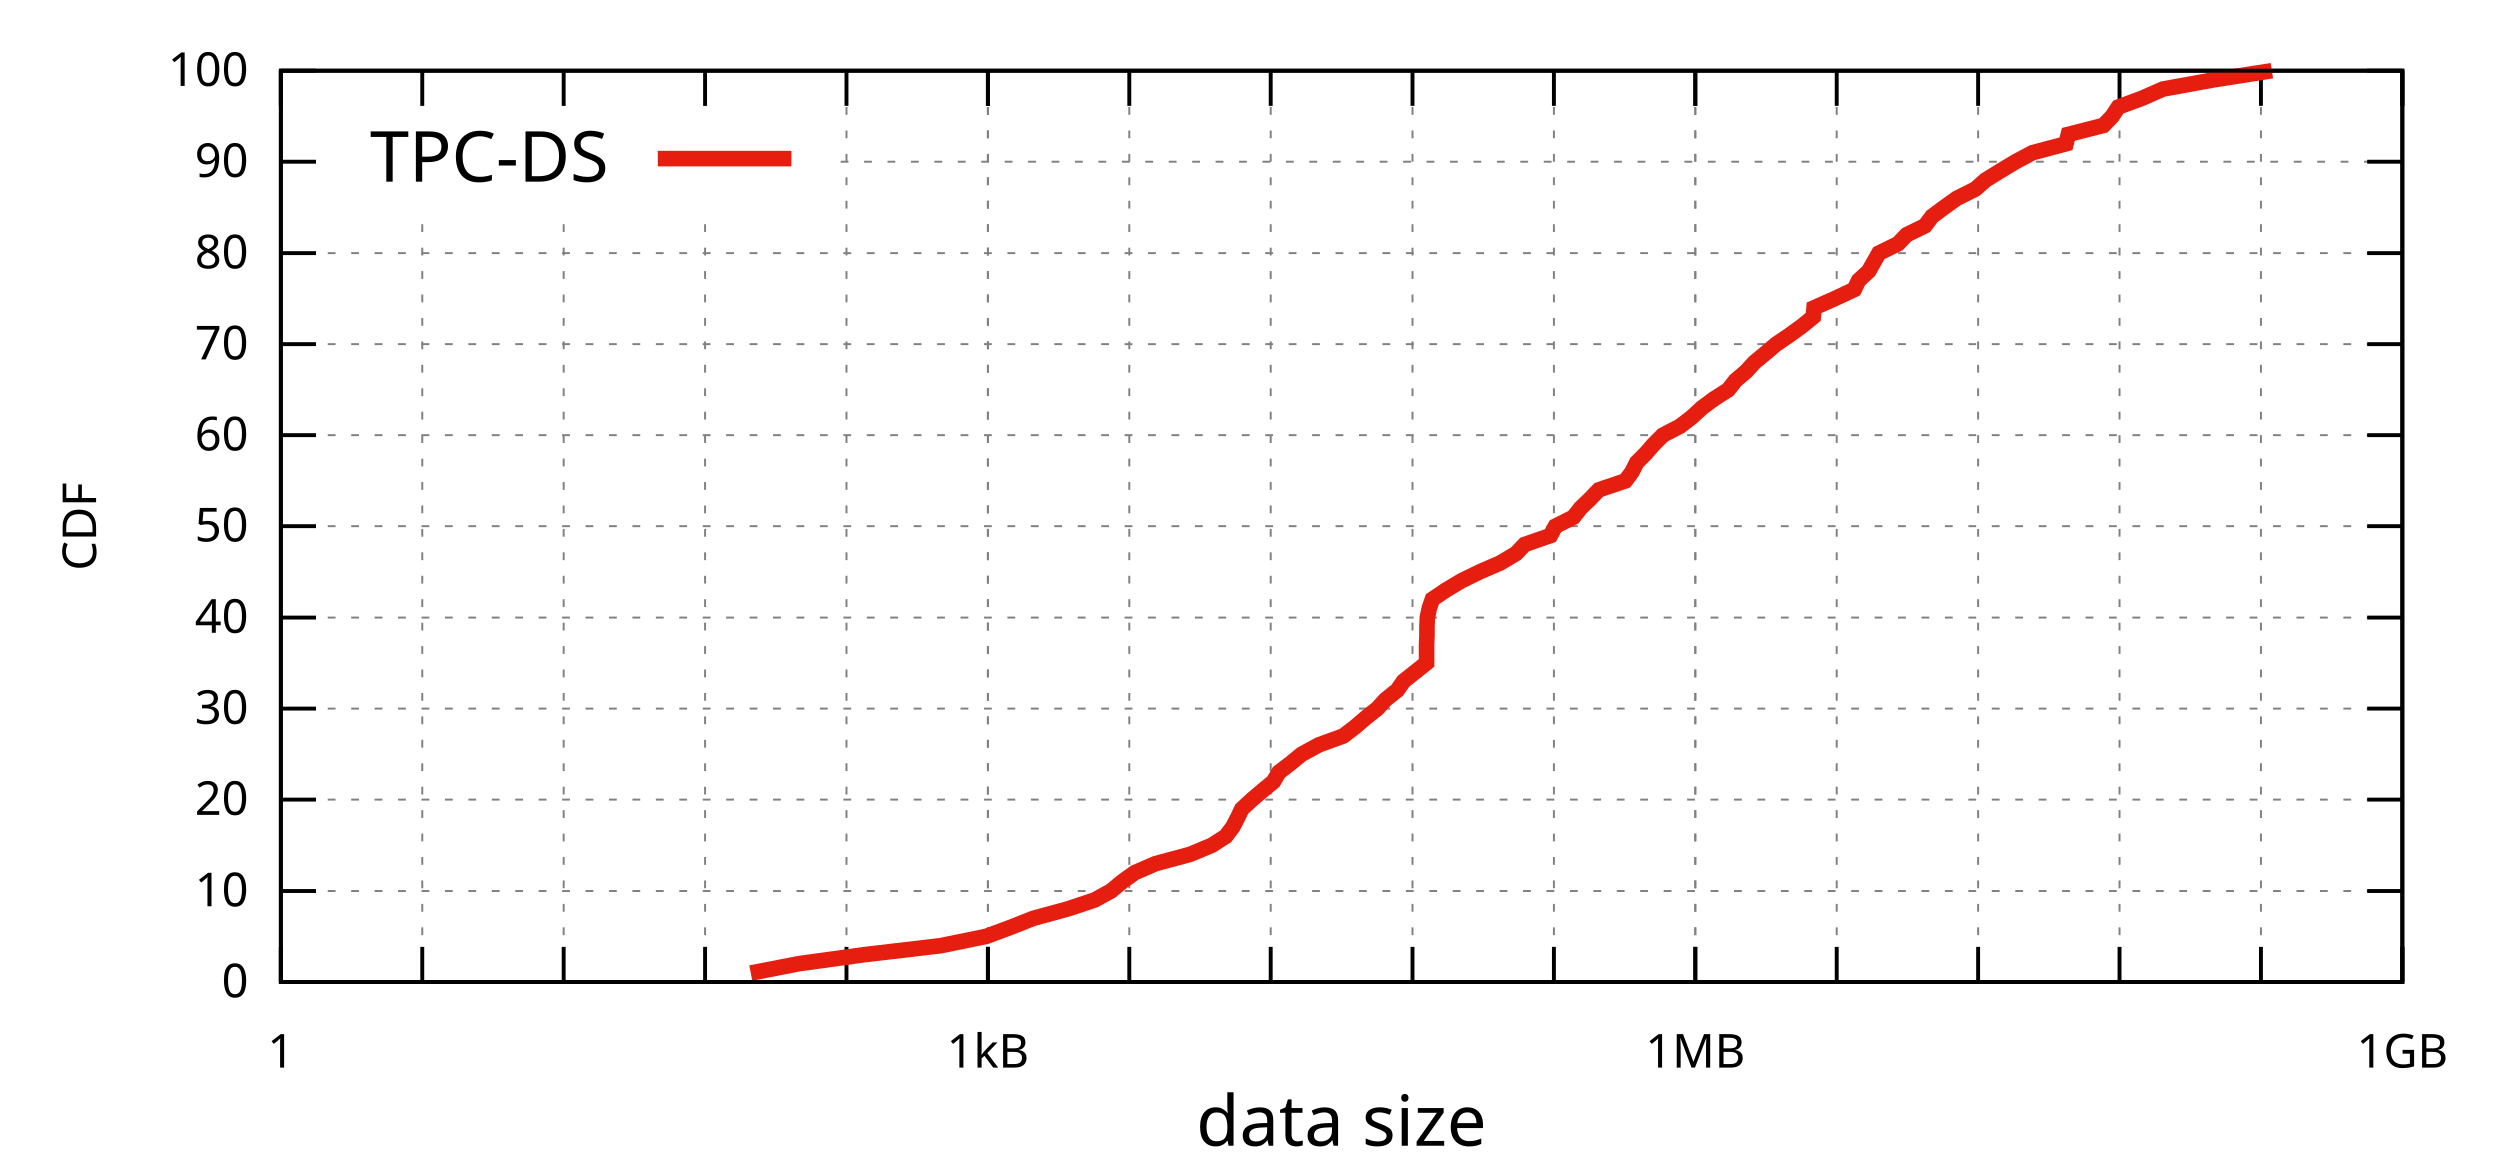
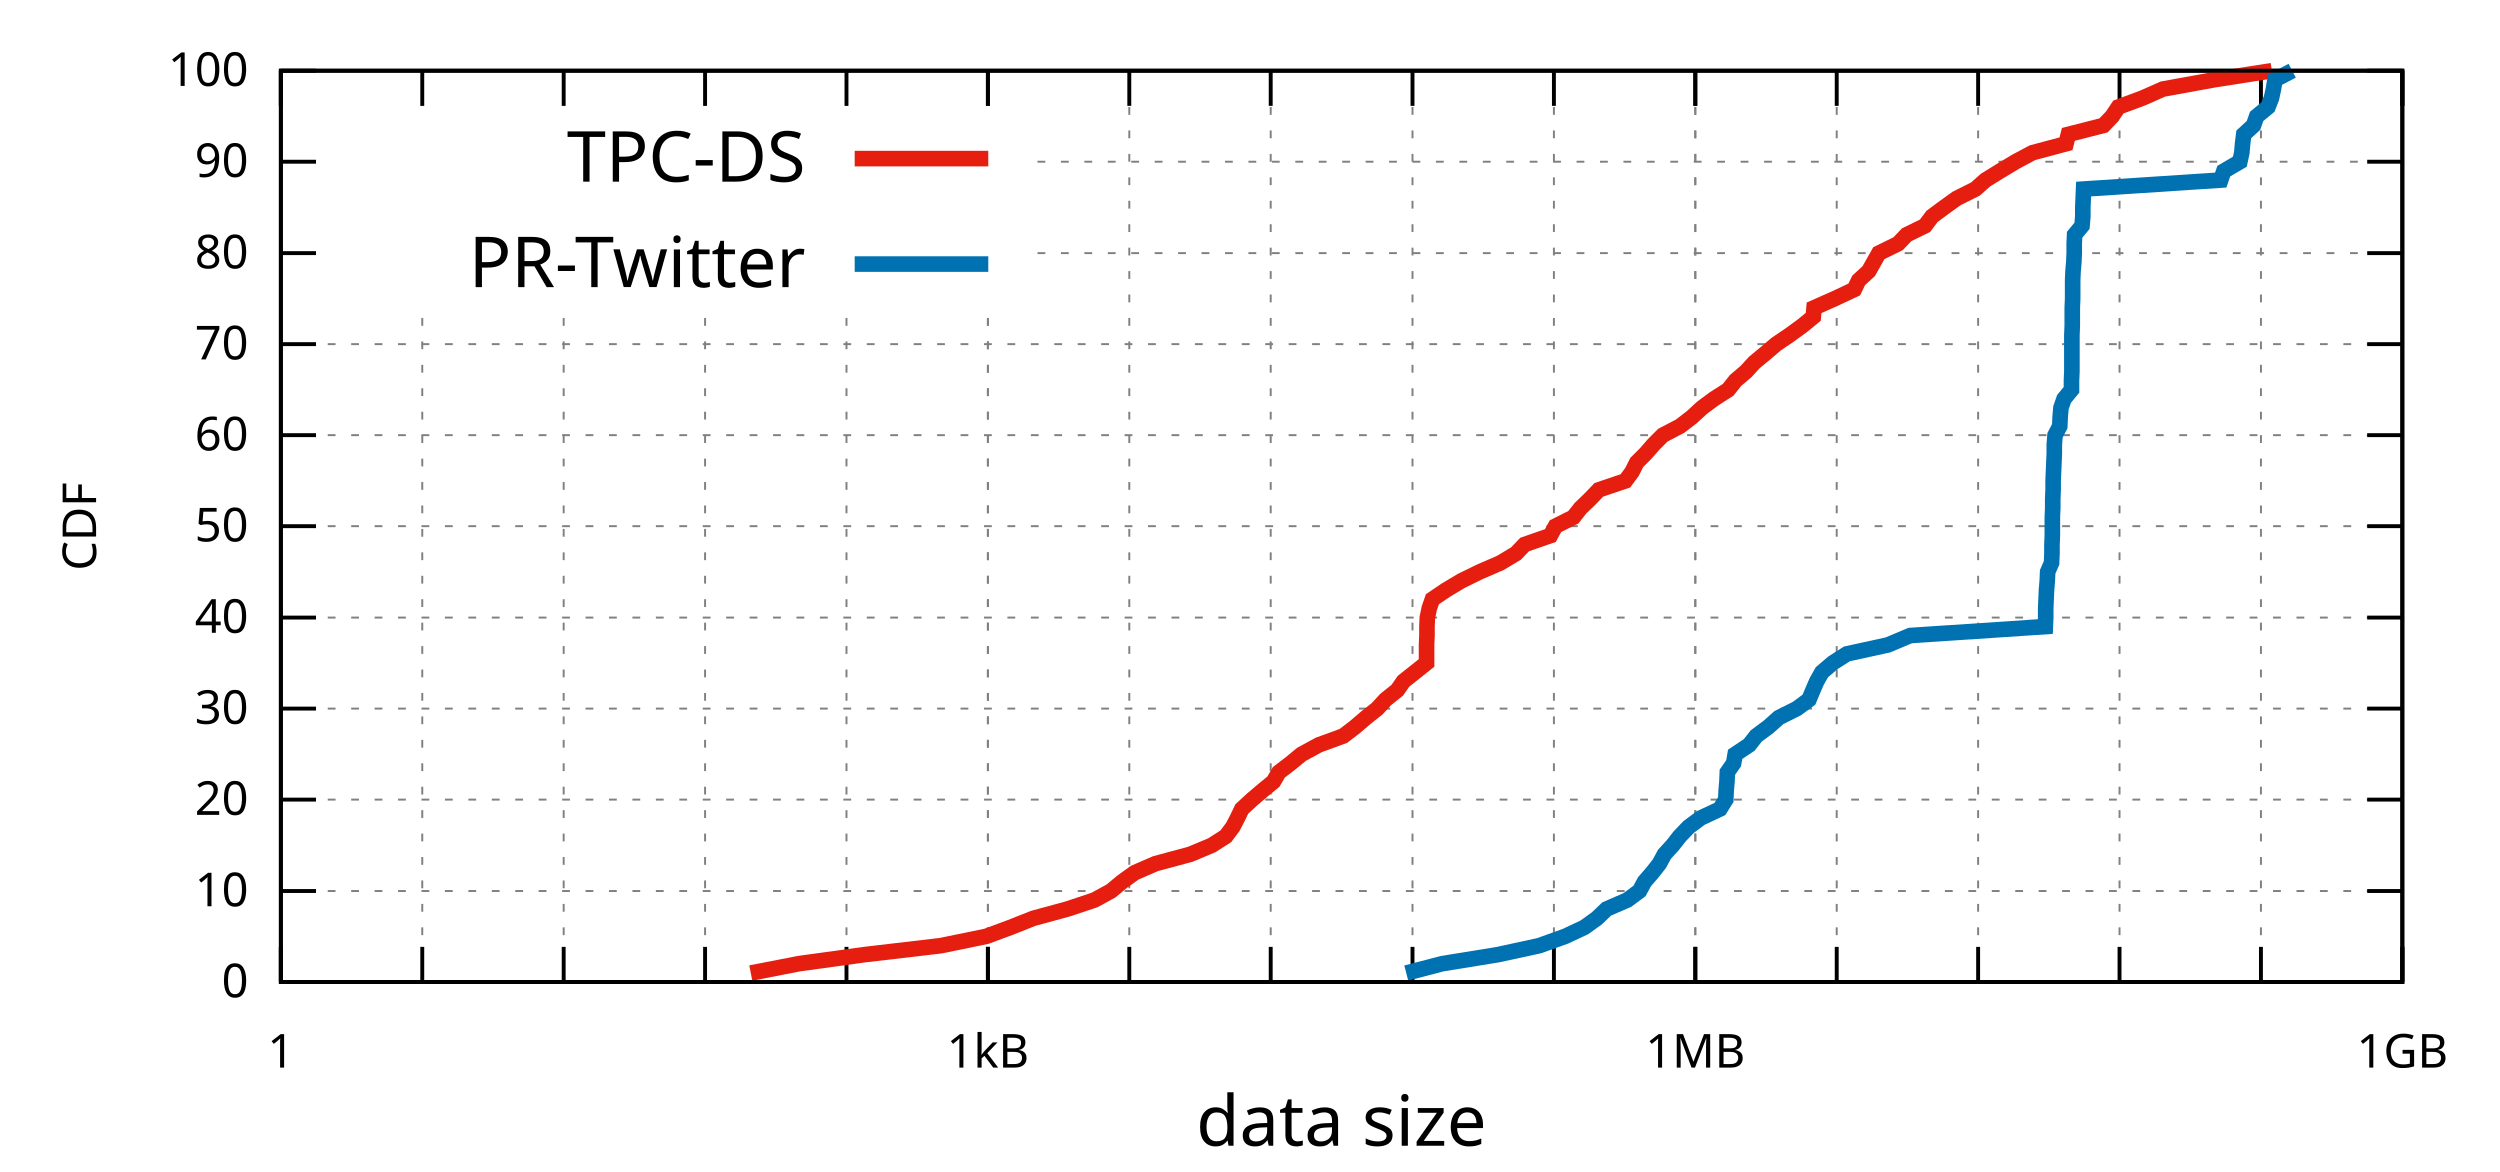
<svg xmlns="http://www.w3.org/2000/svg" xmlns:xlink="http://www.w3.org/1999/xlink" width="640" height="300" viewBox="0 0 640 300">
  <g id="gnuplot_canvas">
    <rect x="0" y="0" width="640" height="300" fill="none" />
    <defs>
      <circle id="gpDot" r="0.5" stroke-width="0.5" />
      <path id="gpPt0" stroke-width="0.222" stroke="currentColor" d="M-1,0 h2 M0,-1 v2" />
      <path id="gpPt1" stroke-width="0.222" stroke="currentColor" d="M-1,-1 L1,1 M1,-1 L-1,1" />
      <path id="gpPt2" stroke-width="0.222" stroke="currentColor" d="M-1,0 L1,0 M0,-1 L0,1 M-1,-1 L1,1 M-1,1 L1,-1" />
      <rect id="gpPt3" stroke-width="0.222" stroke="currentColor" x="-1" y="-1" width="2" height="2" />
      <rect id="gpPt4" stroke-width="0.222" stroke="currentColor" fill="currentColor" x="-1" y="-1" width="2" height="2" />
      <circle id="gpPt5" stroke-width="0.222" stroke="currentColor" cx="0" cy="0" r="1" />
      <use xlink:href="#gpPt5" id="gpPt6" fill="currentColor" stroke="none" />
      <path id="gpPt7" stroke-width="0.222" stroke="currentColor" d="M0,-1.33 L-1.33,0.67 L1.33,0.67 z" />
      <use xlink:href="#gpPt7" id="gpPt8" fill="currentColor" stroke="none" />
      <use xlink:href="#gpPt7" id="gpPt9" stroke="currentColor" transform="rotate(180)" />
      <use xlink:href="#gpPt9" id="gpPt10" fill="currentColor" stroke="none" />
      <use xlink:href="#gpPt3" id="gpPt11" stroke="currentColor" transform="rotate(45)" />
      <use xlink:href="#gpPt11" id="gpPt12" fill="currentColor" stroke="none" />
      <path id="gpPt13" stroke-width="0.222" stroke="currentColor" d="M0,1.330 L1.265,0.411 L0.782,-1.067 L-0.782,-1.076 L-1.265,0.411 z" />
      <use xlink:href="#gpPt13" id="gpPt14" fill="currentColor" stroke="none" />
      <filter id="textbox" filterUnits="objectBoundingBox" x="0" y="0" height="1" width="1">
        <feFlood flood-color="white" flood-opacity="1" result="bgnd" />
        <feComposite in="SourceGraphic" in2="bgnd" operator="atop" />
      </filter>
      <filter id="greybox" filterUnits="objectBoundingBox" x="0" y="0" height="1" width="1">
        <feFlood flood-color="lightgrey" flood-opacity="1" result="grey" />
        <feComposite in="SourceGraphic" in2="grey" operator="atop" />
      </filter>
    </defs>
    <g fill="none" color="white" stroke="currentColor" stroke-width="1.00" stroke-linecap="butt" stroke-linejoin="miter">
</g>
    <g fill="none" color="black" stroke="currentColor" stroke-width="1.00" stroke-linecap="butt" stroke-linejoin="miter">
</g>
    <g fill="none" color="black" stroke="black" stroke-width="0.50" stroke-linecap="butt" stroke-linejoin="miter">
</g>
    <g fill="none" color="gray" stroke="currentColor" stroke-width="0.50" stroke-linecap="butt" stroke-linejoin="miter">
      <path stroke="gray" stroke-dasharray="2,4" class="gridline" d="M71.9,251.4 L615.0,251.4  " />
    </g>
    <g fill="none" color="gray" stroke="gray" stroke-width="1.00" stroke-linecap="butt" stroke-linejoin="miter">
</g>
    <g fill="none" color="black" stroke="currentColor" stroke-width="1.00" stroke-linecap="butt" stroke-linejoin="miter">
      <path stroke="black" d="M71.9,251.4 L80.9,251.4 M615.0,251.4 L606.0,251.4  " />
      <g transform="translate(63.6,255.3)" stroke="none" fill="black" font-family="Times-Roman" font-size="12.00" text-anchor="end">
        <text>
          <tspan font-family="Times-Roman"> 0</tspan>
        </text>
      </g>
    </g>
    <g fill="none" color="black" stroke="currentColor" stroke-width="1.00" stroke-linecap="butt" stroke-linejoin="miter">
</g>
    <g fill="none" color="black" stroke="black" stroke-width="0.50" stroke-linecap="butt" stroke-linejoin="miter">
</g>
    <g fill="none" color="gray" stroke="currentColor" stroke-width="0.50" stroke-linecap="butt" stroke-linejoin="miter">
      <path stroke="gray" stroke-dasharray="2,4" class="gridline" d="M71.9,228.1 L615.0,228.1  " />
    </g>
    <g fill="none" color="gray" stroke="gray" stroke-width="1.00" stroke-linecap="butt" stroke-linejoin="miter">
</g>
    <g fill="none" color="black" stroke="currentColor" stroke-width="1.00" stroke-linecap="butt" stroke-linejoin="miter">
      <path stroke="black" d="M71.9,228.1 L80.9,228.1 M615.0,228.1 L606.0,228.1  " />
      <g transform="translate(63.6,232.0)" stroke="none" fill="black" font-family="Times-Roman" font-size="12.00" text-anchor="end">
        <text>
          <tspan font-family="Times-Roman"> 10</tspan>
        </text>
      </g>
    </g>
    <g fill="none" color="black" stroke="currentColor" stroke-width="1.00" stroke-linecap="butt" stroke-linejoin="miter">
</g>
    <g fill="none" color="black" stroke="black" stroke-width="0.50" stroke-linecap="butt" stroke-linejoin="miter">
</g>
    <g fill="none" color="gray" stroke="currentColor" stroke-width="0.50" stroke-linecap="butt" stroke-linejoin="miter">
      <path stroke="gray" stroke-dasharray="2,4" class="gridline" d="M71.9,204.7 L615.0,204.7  " />
    </g>
    <g fill="none" color="gray" stroke="gray" stroke-width="1.00" stroke-linecap="butt" stroke-linejoin="miter">
</g>
    <g fill="none" color="black" stroke="currentColor" stroke-width="1.00" stroke-linecap="butt" stroke-linejoin="miter">
      <path stroke="black" d="M71.9,204.7 L80.9,204.7 M615.0,204.7 L606.0,204.7  " />
      <g transform="translate(63.6,208.6)" stroke="none" fill="black" font-family="Times-Roman" font-size="12.00" text-anchor="end">
        <text>
          <tspan font-family="Times-Roman"> 20</tspan>
        </text>
      </g>
    </g>
    <g fill="none" color="black" stroke="currentColor" stroke-width="1.00" stroke-linecap="butt" stroke-linejoin="miter">
</g>
    <g fill="none" color="black" stroke="black" stroke-width="0.50" stroke-linecap="butt" stroke-linejoin="miter">
</g>
    <g fill="none" color="gray" stroke="currentColor" stroke-width="0.50" stroke-linecap="butt" stroke-linejoin="miter">
      <path stroke="gray" stroke-dasharray="2,4" class="gridline" d="M71.9,181.4 L615.0,181.4  " />
    </g>
    <g fill="none" color="gray" stroke="gray" stroke-width="1.00" stroke-linecap="butt" stroke-linejoin="miter">
</g>
    <g fill="none" color="black" stroke="currentColor" stroke-width="1.00" stroke-linecap="butt" stroke-linejoin="miter">
      <path stroke="black" d="M71.9,181.4 L80.9,181.4 M615.0,181.4 L606.0,181.4  " />
      <g transform="translate(63.6,185.3)" stroke="none" fill="black" font-family="Times-Roman" font-size="12.00" text-anchor="end">
        <text>
          <tspan font-family="Times-Roman"> 30</tspan>
        </text>
      </g>
    </g>
    <g fill="none" color="black" stroke="currentColor" stroke-width="1.00" stroke-linecap="butt" stroke-linejoin="miter">
</g>
    <g fill="none" color="black" stroke="black" stroke-width="0.50" stroke-linecap="butt" stroke-linejoin="miter">
</g>
    <g fill="none" color="gray" stroke="currentColor" stroke-width="0.50" stroke-linecap="butt" stroke-linejoin="miter">
      <path stroke="gray" stroke-dasharray="2,4" class="gridline" d="M71.9,158.1 L615.0,158.1  " />
    </g>
    <g fill="none" color="gray" stroke="gray" stroke-width="1.00" stroke-linecap="butt" stroke-linejoin="miter">
</g>
    <g fill="none" color="black" stroke="currentColor" stroke-width="1.00" stroke-linecap="butt" stroke-linejoin="miter">
      <path stroke="black" d="M71.9,158.1 L80.9,158.1 M615.0,158.1 L606.0,158.1  " />
      <g transform="translate(63.6,162.0)" stroke="none" fill="black" font-family="Times-Roman" font-size="12.00" text-anchor="end">
        <text>
          <tspan font-family="Times-Roman"> 40</tspan>
        </text>
      </g>
    </g>
    <g fill="none" color="black" stroke="currentColor" stroke-width="1.00" stroke-linecap="butt" stroke-linejoin="miter">
</g>
    <g fill="none" color="black" stroke="black" stroke-width="0.50" stroke-linecap="butt" stroke-linejoin="miter">
</g>
    <g fill="none" color="gray" stroke="currentColor" stroke-width="0.50" stroke-linecap="butt" stroke-linejoin="miter">
      <path stroke="gray" stroke-dasharray="2,4" class="gridline" d="M71.9,134.7 L615.0,134.7  " />
    </g>
    <g fill="none" color="gray" stroke="gray" stroke-width="1.00" stroke-linecap="butt" stroke-linejoin="miter">
</g>
    <g fill="none" color="black" stroke="currentColor" stroke-width="1.00" stroke-linecap="butt" stroke-linejoin="miter">
      <path stroke="black" d="M71.9,134.7 L80.9,134.7 M615.0,134.7 L606.0,134.7  " />
      <g transform="translate(63.6,138.6)" stroke="none" fill="black" font-family="Times-Roman" font-size="12.00" text-anchor="end">
        <text>
          <tspan font-family="Times-Roman"> 50</tspan>
        </text>
      </g>
    </g>
    <g fill="none" color="black" stroke="currentColor" stroke-width="1.00" stroke-linecap="butt" stroke-linejoin="miter">
</g>
    <g fill="none" color="black" stroke="black" stroke-width="0.50" stroke-linecap="butt" stroke-linejoin="miter">
</g>
    <g fill="none" color="gray" stroke="currentColor" stroke-width="0.50" stroke-linecap="butt" stroke-linejoin="miter">
      <path stroke="gray" stroke-dasharray="2,4" class="gridline" d="M71.9,111.4 L615.0,111.4  " />
    </g>
    <g fill="none" color="gray" stroke="gray" stroke-width="1.00" stroke-linecap="butt" stroke-linejoin="miter">
</g>
    <g fill="none" color="black" stroke="currentColor" stroke-width="1.00" stroke-linecap="butt" stroke-linejoin="miter">
      <path stroke="black" d="M71.9,111.4 L80.9,111.4 M615.0,111.4 L606.0,111.4  " />
      <g transform="translate(63.6,115.3)" stroke="none" fill="black" font-family="Times-Roman" font-size="12.00" text-anchor="end">
        <text>
          <tspan font-family="Times-Roman"> 60</tspan>
        </text>
      </g>
    </g>
    <g fill="none" color="black" stroke="currentColor" stroke-width="1.00" stroke-linecap="butt" stroke-linejoin="miter">
</g>
    <g fill="none" color="black" stroke="black" stroke-width="0.50" stroke-linecap="butt" stroke-linejoin="miter">
</g>
    <g fill="none" color="gray" stroke="currentColor" stroke-width="0.50" stroke-linecap="butt" stroke-linejoin="miter">
      <path stroke="gray" stroke-dasharray="2,4" class="gridline" d="M71.9,88.1 L615.0,88.1  " />
    </g>
    <g fill="none" color="gray" stroke="gray" stroke-width="1.00" stroke-linecap="butt" stroke-linejoin="miter">
</g>
    <g fill="none" color="black" stroke="currentColor" stroke-width="1.00" stroke-linecap="butt" stroke-linejoin="miter">
      <path stroke="black" d="M71.9,88.1 L80.9,88.1 M615.0,88.1 L606.0,88.1  " />
      <g transform="translate(63.6,92.0)" stroke="none" fill="black" font-family="Times-Roman" font-size="12.00" text-anchor="end">
        <text>
          <tspan font-family="Times-Roman"> 70</tspan>
        </text>
      </g>
    </g>
    <g fill="none" color="black" stroke="currentColor" stroke-width="1.00" stroke-linecap="butt" stroke-linejoin="miter">
</g>
    <g fill="none" color="black" stroke="black" stroke-width="0.50" stroke-linecap="butt" stroke-linejoin="miter">
</g>
    <g fill="none" color="gray" stroke="currentColor" stroke-width="0.50" stroke-linecap="butt" stroke-linejoin="miter">
-       <path stroke="gray" stroke-dasharray="2,4" class="gridline" d="M71.9,64.8 L615.0,64.8  " />
+       <path stroke="gray" stroke-dasharray="2,4" class="gridline" d="M71.9,64.8 L80.2,64.8 M265.6,64.8 L615.0,64.8  " />
    </g>
    <g fill="none" color="gray" stroke="gray" stroke-width="1.00" stroke-linecap="butt" stroke-linejoin="miter">
</g>
    <g fill="none" color="black" stroke="currentColor" stroke-width="1.00" stroke-linecap="butt" stroke-linejoin="miter">
      <path stroke="black" d="M71.9,64.8 L80.9,64.8 M615.0,64.8 L606.0,64.8  " />
      <g transform="translate(63.6,68.7)" stroke="none" fill="black" font-family="Times-Roman" font-size="12.00" text-anchor="end">
        <text>
          <tspan font-family="Times-Roman"> 80</tspan>
        </text>
      </g>
    </g>
    <g fill="none" color="black" stroke="currentColor" stroke-width="1.00" stroke-linecap="butt" stroke-linejoin="miter">
</g>
    <g fill="none" color="black" stroke="black" stroke-width="0.50" stroke-linecap="butt" stroke-linejoin="miter">
</g>
    <g fill="none" color="gray" stroke="currentColor" stroke-width="0.50" stroke-linecap="butt" stroke-linejoin="miter">
-       <path stroke="gray" stroke-dasharray="2,4" class="gridline" d="M71.9,41.4 L80.2,41.4 M215.2,41.4 L615.0,41.4  " />
+       <path stroke="gray" stroke-dasharray="2,4" class="gridline" d="M71.9,41.4 L80.2,41.4 M265.6,41.4 L615.0,41.4  " />
    </g>
    <g fill="none" color="gray" stroke="gray" stroke-width="1.00" stroke-linecap="butt" stroke-linejoin="miter">
</g>
    <g fill="none" color="black" stroke="currentColor" stroke-width="1.00" stroke-linecap="butt" stroke-linejoin="miter">
      <path stroke="black" d="M71.9,41.4 L80.9,41.4 M615.0,41.4 L606.0,41.4  " />
      <g transform="translate(63.6,45.3)" stroke="none" fill="black" font-family="Times-Roman" font-size="12.00" text-anchor="end">
        <text>
          <tspan font-family="Times-Roman"> 90</tspan>
        </text>
      </g>
    </g>
    <g fill="none" color="black" stroke="currentColor" stroke-width="1.00" stroke-linecap="butt" stroke-linejoin="miter">
</g>
    <g fill="none" color="black" stroke="black" stroke-width="0.50" stroke-linecap="butt" stroke-linejoin="miter">
</g>
    <g fill="none" color="gray" stroke="currentColor" stroke-width="0.50" stroke-linecap="butt" stroke-linejoin="miter">
      <path stroke="gray" stroke-dasharray="2,4" class="gridline" d="M71.9,18.1 L615.0,18.1  " />
    </g>
    <g fill="none" color="gray" stroke="gray" stroke-width="1.00" stroke-linecap="butt" stroke-linejoin="miter">
</g>
    <g fill="none" color="black" stroke="currentColor" stroke-width="1.00" stroke-linecap="butt" stroke-linejoin="miter">
      <path stroke="black" d="M71.9,18.1 L80.9,18.1 M615.0,18.1 L606.0,18.1  " />
      <g transform="translate(63.6,22.0)" stroke="none" fill="black" font-family="Times-Roman" font-size="12.00" text-anchor="end">
        <text>
          <tspan font-family="Times-Roman"> 100</tspan>
        </text>
      </g>
    </g>
    <g fill="none" color="black" stroke="currentColor" stroke-width="1.00" stroke-linecap="butt" stroke-linejoin="miter">
</g>
    <g fill="none" color="black" stroke="black" stroke-width="0.50" stroke-linecap="butt" stroke-linejoin="miter">
</g>
    <g fill="none" color="gray" stroke="currentColor" stroke-width="0.50" stroke-linecap="butt" stroke-linejoin="miter">
      <path stroke="gray" stroke-dasharray="2,4" class="gridline" d="M71.9,251.4 L71.9,18.1  " />
    </g>
    <g fill="none" color="gray" stroke="gray" stroke-width="1.00" stroke-linecap="butt" stroke-linejoin="miter">
</g>
    <g fill="none" color="black" stroke="currentColor" stroke-width="1.00" stroke-linecap="butt" stroke-linejoin="miter">
      <path stroke="black" d="M71.9,251.4 L71.9,242.4 M71.9,18.1 L71.9,27.1  " />
      <g transform="translate(71.9,273.3)" stroke="none" fill="black" font-family="Times-Roman" font-size="12.00" text-anchor="middle">
        <text>
          <tspan font-family="Times-Roman">1</tspan>
        </text>
      </g>
    </g>
    <g fill="none" color="black" stroke="currentColor" stroke-width="1.00" stroke-linecap="butt" stroke-linejoin="miter">
</g>
    <g fill="none" color="black" stroke="black" stroke-width="0.50" stroke-linecap="butt" stroke-linejoin="miter">
</g>
    <g fill="none" color="gray" stroke="currentColor" stroke-width="0.50" stroke-linecap="butt" stroke-linejoin="miter">
-       <path stroke="gray" stroke-dasharray="2,4" class="gridline" d="M252.9,251.4 L252.9,18.1  " />
+       <path stroke="gray" stroke-dasharray="2,4" class="gridline" d="M252.9,251.4 L252.9,81.1 M252.9,27.1 L252.9,18.1  " />
    </g>
    <g fill="none" color="gray" stroke="gray" stroke-width="1.00" stroke-linecap="butt" stroke-linejoin="miter">
</g>
    <g fill="none" color="black" stroke="currentColor" stroke-width="1.00" stroke-linecap="butt" stroke-linejoin="miter">
      <path stroke="black" d="M252.9,251.4 L252.9,242.4 M252.9,18.1 L252.9,27.1  " />
      <g transform="translate(252.9,273.3)" stroke="none" fill="black" font-family="Times-Roman" font-size="12.00" text-anchor="middle">
        <text>
          <tspan font-family="Times-Roman">1kB</tspan>
        </text>
      </g>
    </g>
    <g fill="none" color="black" stroke="currentColor" stroke-width="1.00" stroke-linecap="butt" stroke-linejoin="miter">
</g>
    <g fill="none" color="black" stroke="black" stroke-width="0.50" stroke-linecap="butt" stroke-linejoin="miter">
</g>
    <g fill="none" color="gray" stroke="currentColor" stroke-width="0.50" stroke-linecap="butt" stroke-linejoin="miter">
      <path stroke="gray" stroke-dasharray="2,4" class="gridline" d="M434.0,251.4 L434.0,18.1  " />
    </g>
    <g fill="none" color="gray" stroke="gray" stroke-width="1.00" stroke-linecap="butt" stroke-linejoin="miter">
</g>
    <g fill="none" color="black" stroke="currentColor" stroke-width="1.00" stroke-linecap="butt" stroke-linejoin="miter">
      <path stroke="black" d="M434.0,251.4 L434.0,242.4 M434.0,18.1 L434.0,27.1  " />
      <g transform="translate(434.0,273.3)" stroke="none" fill="black" font-family="Times-Roman" font-size="12.00" text-anchor="middle">
        <text>
          <tspan font-family="Times-Roman">1MB</tspan>
        </text>
      </g>
    </g>
    <g fill="none" color="black" stroke="currentColor" stroke-width="1.00" stroke-linecap="butt" stroke-linejoin="miter">
</g>
    <g fill="none" color="black" stroke="black" stroke-width="0.50" stroke-linecap="butt" stroke-linejoin="miter">
</g>
    <g fill="none" color="gray" stroke="currentColor" stroke-width="0.50" stroke-linecap="butt" stroke-linejoin="miter">
      <path stroke="gray" stroke-dasharray="2,4" class="gridline" d="M615.0,251.4 L615.0,18.1  " />
    </g>
    <g fill="none" color="gray" stroke="gray" stroke-width="1.00" stroke-linecap="butt" stroke-linejoin="miter">
</g>
    <g fill="none" color="black" stroke="currentColor" stroke-width="1.00" stroke-linecap="butt" stroke-linejoin="miter">
      <path stroke="black" d="M615.0,251.4 L615.0,242.4 M615.0,18.1 L615.0,27.1  " />
      <g transform="translate(615.0,273.3)" stroke="none" fill="black" font-family="Times-Roman" font-size="12.00" text-anchor="middle">
        <text>
          <tspan font-family="Times-Roman">1GB</tspan>
        </text>
      </g>
    </g>
    <g fill="none" color="black" stroke="currentColor" stroke-width="1.00" stroke-linecap="butt" stroke-linejoin="miter">
</g>
    <g fill="none" color="black" stroke="black" stroke-width="0.50" stroke-linecap="butt" stroke-linejoin="miter">
</g>
    <g fill="none" color="gray" stroke="currentColor" stroke-width="0.50" stroke-linecap="butt" stroke-linejoin="miter">
      <path stroke="gray" stroke-dasharray="2,4" class="gridline" d="M71.9,251.4 L71.9,18.1  " />
    </g>
    <g fill="none" color="gray" stroke="gray" stroke-width="1.00" stroke-linecap="butt" stroke-linejoin="miter">
</g>
    <g fill="none" color="black" stroke="currentColor" stroke-width="1.00" stroke-linecap="butt" stroke-linejoin="miter">
      <path stroke="black" d="M71.9,251.4 L71.9,242.4 M71.9,18.1 L71.9,27.1  " />
    </g>
    <g fill="none" color="black" stroke="black" stroke-width="0.50" stroke-linecap="butt" stroke-linejoin="miter">
</g>
    <g fill="none" color="gray" stroke="currentColor" stroke-width="0.50" stroke-linecap="butt" stroke-linejoin="miter">
-       <path stroke="gray" stroke-dasharray="2,4" class="gridline" d="M108.1,251.4 L108.1,54.1 M108.1,27.1 L108.1,18.1  " />
+       <path stroke="gray" stroke-dasharray="2,4" class="gridline" d="M108.1,251.4 L108.1,81.1 M108.1,27.1 L108.1,18.1  " />
    </g>
    <g fill="none" color="gray" stroke="gray" stroke-width="1.00" stroke-linecap="butt" stroke-linejoin="miter">
</g>
    <g fill="none" color="black" stroke="currentColor" stroke-width="1.00" stroke-linecap="butt" stroke-linejoin="miter">
      <path stroke="black" d="M108.1,251.4 L108.1,242.4 M108.1,18.1 L108.1,27.1  " />
      <g transform="translate(108.1,273.3)" stroke="none" fill="black" font-family="Times-Roman" font-size="12.00" text-anchor="middle">
        <text />
      </g>
    </g>
    <g fill="none" color="black" stroke="currentColor" stroke-width="1.00" stroke-linecap="butt" stroke-linejoin="miter">
</g>
    <g fill="none" color="black" stroke="black" stroke-width="0.50" stroke-linecap="butt" stroke-linejoin="miter">
</g>
    <g fill="none" color="gray" stroke="currentColor" stroke-width="0.50" stroke-linecap="butt" stroke-linejoin="miter">
-       <path stroke="gray" stroke-dasharray="2,4" class="gridline" d="M144.3,251.4 L144.3,54.1 M144.3,27.1 L144.3,18.1  " />
+       <path stroke="gray" stroke-dasharray="2,4" class="gridline" d="M144.3,251.4 L144.3,81.1 M144.3,27.1 L144.3,18.1  " />
    </g>
    <g fill="none" color="gray" stroke="gray" stroke-width="1.00" stroke-linecap="butt" stroke-linejoin="miter">
</g>
    <g fill="none" color="black" stroke="currentColor" stroke-width="1.00" stroke-linecap="butt" stroke-linejoin="miter">
      <path stroke="black" d="M144.3,251.4 L144.3,242.4 M144.3,18.1 L144.3,27.1  " />
      <g transform="translate(144.3,273.3)" stroke="none" fill="black" font-family="Times-Roman" font-size="12.00" text-anchor="middle">
        <text />
      </g>
    </g>
    <g fill="none" color="black" stroke="currentColor" stroke-width="1.00" stroke-linecap="butt" stroke-linejoin="miter">
</g>
    <g fill="none" color="black" stroke="black" stroke-width="0.50" stroke-linecap="butt" stroke-linejoin="miter">
</g>
    <g fill="none" color="gray" stroke="currentColor" stroke-width="0.50" stroke-linecap="butt" stroke-linejoin="miter">
-       <path stroke="gray" stroke-dasharray="2,4" class="gridline" d="M180.5,251.4 L180.5,54.1 M180.5,27.1 L180.5,18.1  " />
+       <path stroke="gray" stroke-dasharray="2,4" class="gridline" d="M180.5,251.4 L180.5,81.1 M180.5,27.1 L180.5,18.1  " />
    </g>
    <g fill="none" color="gray" stroke="gray" stroke-width="1.00" stroke-linecap="butt" stroke-linejoin="miter">
</g>
    <g fill="none" color="black" stroke="currentColor" stroke-width="1.00" stroke-linecap="butt" stroke-linejoin="miter">
      <path stroke="black" d="M180.5,251.4 L180.5,242.4 M180.5,18.1 L180.5,27.1  " />
      <g transform="translate(180.5,273.3)" stroke="none" fill="black" font-family="Times-Roman" font-size="12.00" text-anchor="middle">
        <text />
      </g>
    </g>
    <g fill="none" color="black" stroke="currentColor" stroke-width="1.00" stroke-linecap="butt" stroke-linejoin="miter">
</g>
    <g fill="none" color="black" stroke="black" stroke-width="0.50" stroke-linecap="butt" stroke-linejoin="miter">
</g>
    <g fill="none" color="gray" stroke="currentColor" stroke-width="0.50" stroke-linecap="butt" stroke-linejoin="miter">
-       <path stroke="gray" stroke-dasharray="2,4" class="gridline" d="M216.7,251.4 L216.7,18.1  " />
+       <path stroke="gray" stroke-dasharray="2,4" class="gridline" d="M216.7,251.4 L216.7,81.1 M216.7,27.1 L216.7,18.1  " />
    </g>
    <g fill="none" color="gray" stroke="gray" stroke-width="1.00" stroke-linecap="butt" stroke-linejoin="miter">
</g>
    <g fill="none" color="black" stroke="currentColor" stroke-width="1.00" stroke-linecap="butt" stroke-linejoin="miter">
      <path stroke="black" d="M216.7,251.4 L216.7,242.4 M216.7,18.1 L216.7,27.1  " />
      <g transform="translate(216.7,273.3)" stroke="none" fill="black" font-family="Times-Roman" font-size="12.00" text-anchor="middle">
        <text />
      </g>
    </g>
    <g fill="none" color="black" stroke="currentColor" stroke-width="1.00" stroke-linecap="butt" stroke-linejoin="miter">
</g>
    <g fill="none" color="black" stroke="black" stroke-width="0.50" stroke-linecap="butt" stroke-linejoin="miter">
</g>
    <g fill="none" color="gray" stroke="currentColor" stroke-width="0.50" stroke-linecap="butt" stroke-linejoin="miter">
-       <path stroke="gray" stroke-dasharray="2,4" class="gridline" d="M252.9,251.4 L252.9,18.1  " />
+       <path stroke="gray" stroke-dasharray="2,4" class="gridline" d="M252.9,251.4 L252.9,81.1 M252.9,27.1 L252.9,18.1  " />
    </g>
    <g fill="none" color="gray" stroke="gray" stroke-width="1.00" stroke-linecap="butt" stroke-linejoin="miter">
</g>
    <g fill="none" color="black" stroke="currentColor" stroke-width="1.00" stroke-linecap="butt" stroke-linejoin="miter">
      <path stroke="black" d="M252.9,251.4 L252.9,242.4 M252.9,18.1 L252.9,27.1  " />
    </g>
    <g fill="none" color="black" stroke="black" stroke-width="0.50" stroke-linecap="butt" stroke-linejoin="miter">
</g>
    <g fill="none" color="gray" stroke="currentColor" stroke-width="0.50" stroke-linecap="butt" stroke-linejoin="miter">
      <path stroke="gray" stroke-dasharray="2,4" class="gridline" d="M289.1,251.4 L289.1,18.1  " />
    </g>
    <g fill="none" color="gray" stroke="gray" stroke-width="1.00" stroke-linecap="butt" stroke-linejoin="miter">
</g>
    <g fill="none" color="black" stroke="currentColor" stroke-width="1.00" stroke-linecap="butt" stroke-linejoin="miter">
      <path stroke="black" d="M289.1,251.4 L289.1,242.4 M289.1,18.1 L289.1,27.1  " />
      <g transform="translate(289.1,273.3)" stroke="none" fill="black" font-family="Times-Roman" font-size="12.00" text-anchor="middle">
        <text />
      </g>
    </g>
    <g fill="none" color="black" stroke="currentColor" stroke-width="1.00" stroke-linecap="butt" stroke-linejoin="miter">
</g>
    <g fill="none" color="black" stroke="black" stroke-width="0.50" stroke-linecap="butt" stroke-linejoin="miter">
</g>
    <g fill="none" color="gray" stroke="currentColor" stroke-width="0.50" stroke-linecap="butt" stroke-linejoin="miter">
      <path stroke="gray" stroke-dasharray="2,4" class="gridline" d="M325.3,251.4 L325.3,18.1  " />
    </g>
    <g fill="none" color="gray" stroke="gray" stroke-width="1.00" stroke-linecap="butt" stroke-linejoin="miter">
</g>
    <g fill="none" color="black" stroke="currentColor" stroke-width="1.00" stroke-linecap="butt" stroke-linejoin="miter">
      <path stroke="black" d="M325.3,251.4 L325.3,242.4 M325.3,18.1 L325.3,27.1  " />
      <g transform="translate(325.3,273.3)" stroke="none" fill="black" font-family="Times-Roman" font-size="12.00" text-anchor="middle">
        <text />
      </g>
    </g>
    <g fill="none" color="black" stroke="currentColor" stroke-width="1.00" stroke-linecap="butt" stroke-linejoin="miter">
</g>
    <g fill="none" color="black" stroke="black" stroke-width="0.50" stroke-linecap="butt" stroke-linejoin="miter">
</g>
    <g fill="none" color="gray" stroke="currentColor" stroke-width="0.50" stroke-linecap="butt" stroke-linejoin="miter">
      <path stroke="gray" stroke-dasharray="2,4" class="gridline" d="M361.6,251.4 L361.6,18.1  " />
    </g>
    <g fill="none" color="gray" stroke="gray" stroke-width="1.00" stroke-linecap="butt" stroke-linejoin="miter">
</g>
    <g fill="none" color="black" stroke="currentColor" stroke-width="1.00" stroke-linecap="butt" stroke-linejoin="miter">
      <path stroke="black" d="M361.6,251.4 L361.6,242.4 M361.6,18.1 L361.6,27.1  " />
      <g transform="translate(361.6,273.3)" stroke="none" fill="black" font-family="Times-Roman" font-size="12.00" text-anchor="middle">
        <text />
      </g>
    </g>
    <g fill="none" color="black" stroke="currentColor" stroke-width="1.00" stroke-linecap="butt" stroke-linejoin="miter">
</g>
    <g fill="none" color="black" stroke="black" stroke-width="0.50" stroke-linecap="butt" stroke-linejoin="miter">
</g>
    <g fill="none" color="gray" stroke="currentColor" stroke-width="0.50" stroke-linecap="butt" stroke-linejoin="miter">
      <path stroke="gray" stroke-dasharray="2,4" class="gridline" d="M397.8,251.4 L397.8,18.1  " />
    </g>
    <g fill="none" color="gray" stroke="gray" stroke-width="1.00" stroke-linecap="butt" stroke-linejoin="miter">
</g>
    <g fill="none" color="black" stroke="currentColor" stroke-width="1.00" stroke-linecap="butt" stroke-linejoin="miter">
      <path stroke="black" d="M397.8,251.4 L397.8,242.4 M397.8,18.1 L397.8,27.1  " />
      <g transform="translate(397.8,273.3)" stroke="none" fill="black" font-family="Times-Roman" font-size="12.00" text-anchor="middle">
        <text />
      </g>
    </g>
    <g fill="none" color="black" stroke="currentColor" stroke-width="1.00" stroke-linecap="butt" stroke-linejoin="miter">
</g>
    <g fill="none" color="black" stroke="black" stroke-width="0.50" stroke-linecap="butt" stroke-linejoin="miter">
</g>
    <g fill="none" color="gray" stroke="currentColor" stroke-width="0.50" stroke-linecap="butt" stroke-linejoin="miter">
      <path stroke="gray" stroke-dasharray="2,4" class="gridline" d="M434.0,251.4 L434.0,18.1  " />
    </g>
    <g fill="none" color="gray" stroke="gray" stroke-width="1.00" stroke-linecap="butt" stroke-linejoin="miter">
</g>
    <g fill="none" color="black" stroke="currentColor" stroke-width="1.00" stroke-linecap="butt" stroke-linejoin="miter">
      <path stroke="black" d="M434.0,251.4 L434.0,242.4 M434.0,18.1 L434.0,27.1  " />
    </g>
    <g fill="none" color="black" stroke="black" stroke-width="0.50" stroke-linecap="butt" stroke-linejoin="miter">
</g>
    <g fill="none" color="gray" stroke="currentColor" stroke-width="0.50" stroke-linecap="butt" stroke-linejoin="miter">
      <path stroke="gray" stroke-dasharray="2,4" class="gridline" d="M470.2,251.4 L470.2,18.1  " />
    </g>
    <g fill="none" color="gray" stroke="gray" stroke-width="1.00" stroke-linecap="butt" stroke-linejoin="miter">
</g>
    <g fill="none" color="black" stroke="currentColor" stroke-width="1.00" stroke-linecap="butt" stroke-linejoin="miter">
      <path stroke="black" d="M470.2,251.4 L470.2,242.4 M470.2,18.1 L470.2,27.1  " />
      <g transform="translate(470.2,273.3)" stroke="none" fill="black" font-family="Times-Roman" font-size="12.00" text-anchor="middle">
        <text />
      </g>
    </g>
    <g fill="none" color="black" stroke="currentColor" stroke-width="1.00" stroke-linecap="butt" stroke-linejoin="miter">
</g>
    <g fill="none" color="black" stroke="black" stroke-width="0.50" stroke-linecap="butt" stroke-linejoin="miter">
</g>
    <g fill="none" color="gray" stroke="currentColor" stroke-width="0.50" stroke-linecap="butt" stroke-linejoin="miter">
      <path stroke="gray" stroke-dasharray="2,4" class="gridline" d="M506.4,251.4 L506.4,18.1  " />
    </g>
    <g fill="none" color="gray" stroke="gray" stroke-width="1.00" stroke-linecap="butt" stroke-linejoin="miter">
</g>
    <g fill="none" color="black" stroke="currentColor" stroke-width="1.00" stroke-linecap="butt" stroke-linejoin="miter">
      <path stroke="black" d="M506.4,251.4 L506.4,242.4 M506.4,18.1 L506.4,27.1  " />
      <g transform="translate(506.4,273.3)" stroke="none" fill="black" font-family="Times-Roman" font-size="12.00" text-anchor="middle">
        <text />
      </g>
    </g>
    <g fill="none" color="black" stroke="currentColor" stroke-width="1.00" stroke-linecap="butt" stroke-linejoin="miter">
</g>
    <g fill="none" color="black" stroke="black" stroke-width="0.50" stroke-linecap="butt" stroke-linejoin="miter">
</g>
    <g fill="none" color="gray" stroke="currentColor" stroke-width="0.50" stroke-linecap="butt" stroke-linejoin="miter">
      <path stroke="gray" stroke-dasharray="2,4" class="gridline" d="M542.6,251.4 L542.6,18.1  " />
    </g>
    <g fill="none" color="gray" stroke="gray" stroke-width="1.00" stroke-linecap="butt" stroke-linejoin="miter">
</g>
    <g fill="none" color="black" stroke="currentColor" stroke-width="1.00" stroke-linecap="butt" stroke-linejoin="miter">
      <path stroke="black" d="M542.6,251.4 L542.6,242.4 M542.6,18.1 L542.6,27.1  " />
      <g transform="translate(542.6,273.3)" stroke="none" fill="black" font-family="Times-Roman" font-size="12.00" text-anchor="middle">
        <text />
      </g>
    </g>
    <g fill="none" color="black" stroke="currentColor" stroke-width="1.00" stroke-linecap="butt" stroke-linejoin="miter">
</g>
    <g fill="none" color="black" stroke="black" stroke-width="0.50" stroke-linecap="butt" stroke-linejoin="miter">
</g>
    <g fill="none" color="gray" stroke="currentColor" stroke-width="0.50" stroke-linecap="butt" stroke-linejoin="miter">
      <path stroke="gray" stroke-dasharray="2,4" class="gridline" d="M578.8,251.4 L578.8,18.1  " />
    </g>
    <g fill="none" color="gray" stroke="gray" stroke-width="1.00" stroke-linecap="butt" stroke-linejoin="miter">
</g>
    <g fill="none" color="black" stroke="currentColor" stroke-width="1.00" stroke-linecap="butt" stroke-linejoin="miter">
      <path stroke="black" d="M578.8,251.4 L578.8,242.4 M578.8,18.1 L578.8,27.1  " />
      <g transform="translate(578.8,273.3)" stroke="none" fill="black" font-family="Times-Roman" font-size="12.00" text-anchor="middle">
        <text />
      </g>
    </g>
    <g fill="none" color="black" stroke="currentColor" stroke-width="1.00" stroke-linecap="butt" stroke-linejoin="miter">
</g>
    <g fill="none" color="black" stroke="black" stroke-width="0.50" stroke-linecap="butt" stroke-linejoin="miter">
</g>
    <g fill="none" color="gray" stroke="currentColor" stroke-width="0.50" stroke-linecap="butt" stroke-linejoin="miter">
      <path stroke="gray" stroke-dasharray="2,4" class="gridline" d="M615.0,251.4 L615.0,18.1  " />
    </g>
    <g fill="none" color="gray" stroke="gray" stroke-width="1.00" stroke-linecap="butt" stroke-linejoin="miter">
</g>
    <g fill="none" color="black" stroke="currentColor" stroke-width="1.00" stroke-linecap="butt" stroke-linejoin="miter">
      <path stroke="black" d="M615.0,251.4 L615.0,242.4 M615.0,18.1 L615.0,27.1  " />
    </g>
    <g fill="none" color="black" stroke="currentColor" stroke-width="1.00" stroke-linecap="butt" stroke-linejoin="miter">
      <path stroke="black" d="M71.9,18.1 L71.9,251.4 L615.0,251.4 L615.0,18.1 L71.9,18.1 Z  " />
    </g>
    <g fill="none" color="black" stroke="currentColor" stroke-width="1.00" stroke-linecap="butt" stroke-linejoin="miter">
      <g transform="translate(24.6,134.8) rotate(270)" stroke="none" fill="black" font-family="Times-Roman" font-size="12.00" text-anchor="middle">
        <text>
          <tspan font-family="Times-Roman">CDF</tspan>
        </text>
      </g>
    </g>
    <g fill="none" color="black" stroke="currentColor" stroke-width="1.00" stroke-linecap="butt" stroke-linejoin="miter">
      <g transform="translate(343.4,293.3)" stroke="none" fill="black" font-family="Times-Roman" font-size="18.00" text-anchor="middle">
        <text>
          <tspan font-family="Times-Roman">data size</tspan>
        </text>
      </g>
    </g>
    <g fill="none" color="black" stroke="currentColor" stroke-width="1.00" stroke-linecap="butt" stroke-linejoin="miter">
</g>
    <g id="gnuplot_plot_1">
      <g fill="none" color="white" stroke="currentColor" stroke-width="4.00" stroke-linecap="butt" stroke-linejoin="miter">
</g>
      <g fill="none" color="black" stroke="currentColor" stroke-width="4.00" stroke-linecap="butt" stroke-linejoin="miter">
-         <g transform="translate(155.8,46.5)" stroke="none" fill="black" font-family="Times-Roman" font-size="18.00" text-anchor="end">
+         <g transform="translate(206.2,46.5)" stroke="none" fill="black" font-family="Times-Roman" font-size="18.00" text-anchor="end">
          <text>
            <tspan font-family="Times-Roman">TPC-DS</tspan>
          </text>
        </g>
      </g>
      <g fill="none" color="black" stroke="currentColor" stroke-width="4.00" stroke-linecap="butt" stroke-linejoin="miter">
-         <path stroke="rgb(229,  30,  16)" d="M168.4,40.6 L202.6,40.6 M192.2,249.1 L204.5,246.7 L221.2,244.4 L240.8,242.1 L252.5,239.7 L258.7,237.4   L264.5,235.1 L273.3,232.7 L280.2,230.4 L284.4,228.1 L287.3,225.7 L290.5,223.4 L295.8,221.1 L304.7,218.7   L310.2,216.4 L313.8,214.1 L315.6,211.7 L316.8,209.4 L317.9,207.1 L320.5,204.7 L323.2,202.4 L326.0,200.1   L327.4,197.7 L330.4,195.4 L333.2,193.1 L337.6,190.7 L343.9,188.4 L346.9,186.1 L349.7,183.7 L352.6,181.4   L354.7,179.1 L357.7,176.7 L359.3,174.4 L362.2,172.1 L365.2,169.7 L365.2,167.4 L365.2,165.1 L365.3,162.7   L365.3,160.4 L365.4,158.1 L365.9,155.7 L366.7,153.4 L370.1,151.1 L374.1,148.7 L378.8,146.4 L384.1,144.1   L388.1,141.7 L390.3,139.4 L396.9,137.1 L398.2,134.7 L402.8,132.4 L404.6,130.1 L407.0,127.8 L409.3,125.4   L416.1,123.1 L417.8,120.8 L419.0,118.4 L421.3,116.1 L423.3,113.8 L425.7,111.4 L430.1,109.1 L433.1,106.8   L435.7,104.4 L438.8,102.1 L442.4,99.8 L444.3,97.4 L447.0,95.1 L449.1,92.8 L452.0,90.4 L454.7,88.1   L458.1,85.8 L461.4,83.4 L464.2,81.1 L464.4,78.8 L469.8,76.4 L474.7,74.1 L475.8,71.8 L478.4,69.4   L479.7,67.1 L481.0,64.8 L485.9,62.4 L488.1,60.1 L492.8,57.8 L494.6,55.4 L497.7,53.1 L500.9,50.8   L505.7,48.4 L508.3,46.1 L512.0,43.8 L516.0,41.4 L520.3,39.1 L528.9,36.8 L529.5,34.4 L538.5,32.1   L540.7,29.8 L542.3,27.4 L548.5,25.1 L553.7,22.8 L566.9,20.4 L581.6,18.1  " />
-       </g>
-     </g>
-     <g fill="none" color="white" stroke="rgb(229,  30,  16)" stroke-width="2.00" stroke-linecap="butt" stroke-linejoin="miter">
+         <path stroke="rgb(229,  30,  16)" d="M218.8,40.6 L253.0,40.6 M192.2,249.1 L204.5,246.7 L221.2,244.4 L240.8,242.1 L252.5,239.7 L258.7,237.4   L264.5,235.1 L273.3,232.7 L280.2,230.4 L284.4,228.1 L287.3,225.7 L290.5,223.4 L295.8,221.1 L304.7,218.7   L310.2,216.4 L313.8,214.1 L315.6,211.7 L316.8,209.4 L317.9,207.1 L320.5,204.7 L323.2,202.4 L326.0,200.1   L327.4,197.7 L330.4,195.4 L333.2,193.1 L337.6,190.7 L343.9,188.4 L346.9,186.1 L349.7,183.7 L352.6,181.4   L354.7,179.1 L357.7,176.7 L359.3,174.4 L362.2,172.1 L365.2,169.7 L365.2,167.4 L365.2,165.1 L365.3,162.7   L365.3,160.4 L365.4,158.1 L365.9,155.7 L366.7,153.4 L370.1,151.1 L374.1,148.7 L378.8,146.4 L384.1,144.1   L388.1,141.7 L390.3,139.4 L396.9,137.1 L398.2,134.7 L402.8,132.4 L404.6,130.1 L407.0,127.8 L409.3,125.4   L416.1,123.1 L417.8,120.8 L419.0,118.4 L421.3,116.1 L423.3,113.8 L425.7,111.4 L430.1,109.1 L433.1,106.8   L435.7,104.4 L438.8,102.1 L442.4,99.8 L444.3,97.4 L447.0,95.1 L449.1,92.8 L452.0,90.4 L454.7,88.1   L458.1,85.8 L461.4,83.4 L464.2,81.1 L464.4,78.8 L469.8,76.4 L474.7,74.1 L475.8,71.8 L478.4,69.4   L479.7,67.1 L481.0,64.8 L485.9,62.4 L488.1,60.1 L492.8,57.8 L494.6,55.4 L497.7,53.1 L500.9,50.8   L505.7,48.4 L508.3,46.1 L512.0,43.8 L516.0,41.4 L520.3,39.1 L528.9,36.8 L529.5,34.4 L538.5,32.1   L540.7,29.8 L542.3,27.4 L548.5,25.1 L553.7,22.8 L566.9,20.4 L581.6,18.1  " />
+       </g>
+     </g>
+     <g id="gnuplot_plot_2">
+       <g fill="none" color="black" stroke="currentColor" stroke-width="4.00" stroke-linecap="butt" stroke-linejoin="miter">
+         <g transform="translate(206.2,73.5)" stroke="none" fill="black" font-family="Times-Roman" font-size="18.00" text-anchor="end">
+           <text>
+             <tspan font-family="Times-Roman">PR-Twitter</tspan>
+           </text>
+         </g>
+       </g>
+       <g fill="none" color="black" stroke="currentColor" stroke-width="4.00" stroke-linecap="butt" stroke-linejoin="miter">
+         <path stroke="rgb(  0, 114, 178)" d="M218.8,67.6 L253.0,67.6 M360.0,249.1 L369.2,246.7 L383.4,244.4 L394.0,242.1 L400.7,239.7 L405.6,237.4   L408.8,235.1 L411.3,232.7 L416.6,230.4 L419.7,228.1 L421.0,225.7 L423.0,223.4 L424.8,221.1 L426.1,218.7   L428.2,216.4 L430.0,214.1 L432.3,211.7 L435.4,209.4 L440.3,207.1 L441.8,204.7 L441.9,202.4 L442.1,200.1   L442.2,197.7 L443.8,195.4 L444.2,193.1 L447.8,190.7 L449.6,188.4 L452.7,186.1 L455.4,183.7 L460.0,181.4   L463.1,179.1 L464.1,176.7 L465.1,174.4 L466.4,172.1 L469.2,169.7 L472.8,167.4 L483.3,165.1 L489.0,162.7   L523.6,160.4 L523.7,158.1 L523.7,155.7 L523.8,153.4 L523.9,151.1 L524.1,148.7 L524.2,146.4 L525.2,144.1   L525.3,141.7 L525.3,139.4 L525.4,137.1 L525.4,134.7 L525.4,132.4 L525.5,130.1 L525.5,127.8 L525.6,125.4   L525.6,123.1 L525.7,120.8 L525.8,118.4 L525.9,116.1 L525.9,113.8 L526.1,111.4 L527.3,109.1 L527.4,106.8   L527.6,104.4 L528.4,102.1 L530.3,99.8 L530.3,97.4 L530.4,95.1 L530.4,92.8 L530.4,90.4 L530.4,88.1   L530.4,85.8 L530.5,83.4 L530.5,81.1 L530.5,78.8 L530.6,76.4 L530.6,74.1 L530.6,71.8 L530.7,69.4   L530.9,67.1 L531.0,64.8 L531.0,62.4 L531.1,60.1 L533.0,57.8 L533.2,55.4 L533.2,53.1 L533.3,50.8   L533.4,48.4 L568.5,46.1 L569.3,43.8 L573.4,41.4 L573.9,39.1 L574.1,36.8 L574.4,34.4 L576.9,32.1   L577.7,29.8 L580.6,27.4 L581.5,25.1 L582.0,22.8 L582.4,20.4 L586.8,18.1  " />
+       </g>
+     </g>
+     <g fill="none" color="white" stroke="rgb(  0, 114, 178)" stroke-width="2.00" stroke-linecap="butt" stroke-linejoin="miter">
</g>
    <g fill="none" color="black" stroke="currentColor" stroke-width="2.00" stroke-linecap="butt" stroke-linejoin="miter">
</g>
    <g fill="none" color="black" stroke="black" stroke-width="1.00" stroke-linecap="butt" stroke-linejoin="miter">
</g>
    <g fill="none" color="black" stroke="currentColor" stroke-width="1.00" stroke-linecap="butt" stroke-linejoin="miter">
      <path stroke="black" d="M71.9,18.1 L71.9,251.4 L615.0,251.4 L615.0,18.1 L71.9,18.1 Z  " />
    </g>
    <g fill="none" color="black" stroke="currentColor" stroke-width="1.00" stroke-linecap="butt" stroke-linejoin="miter">
</g>
  </g>
</svg>
